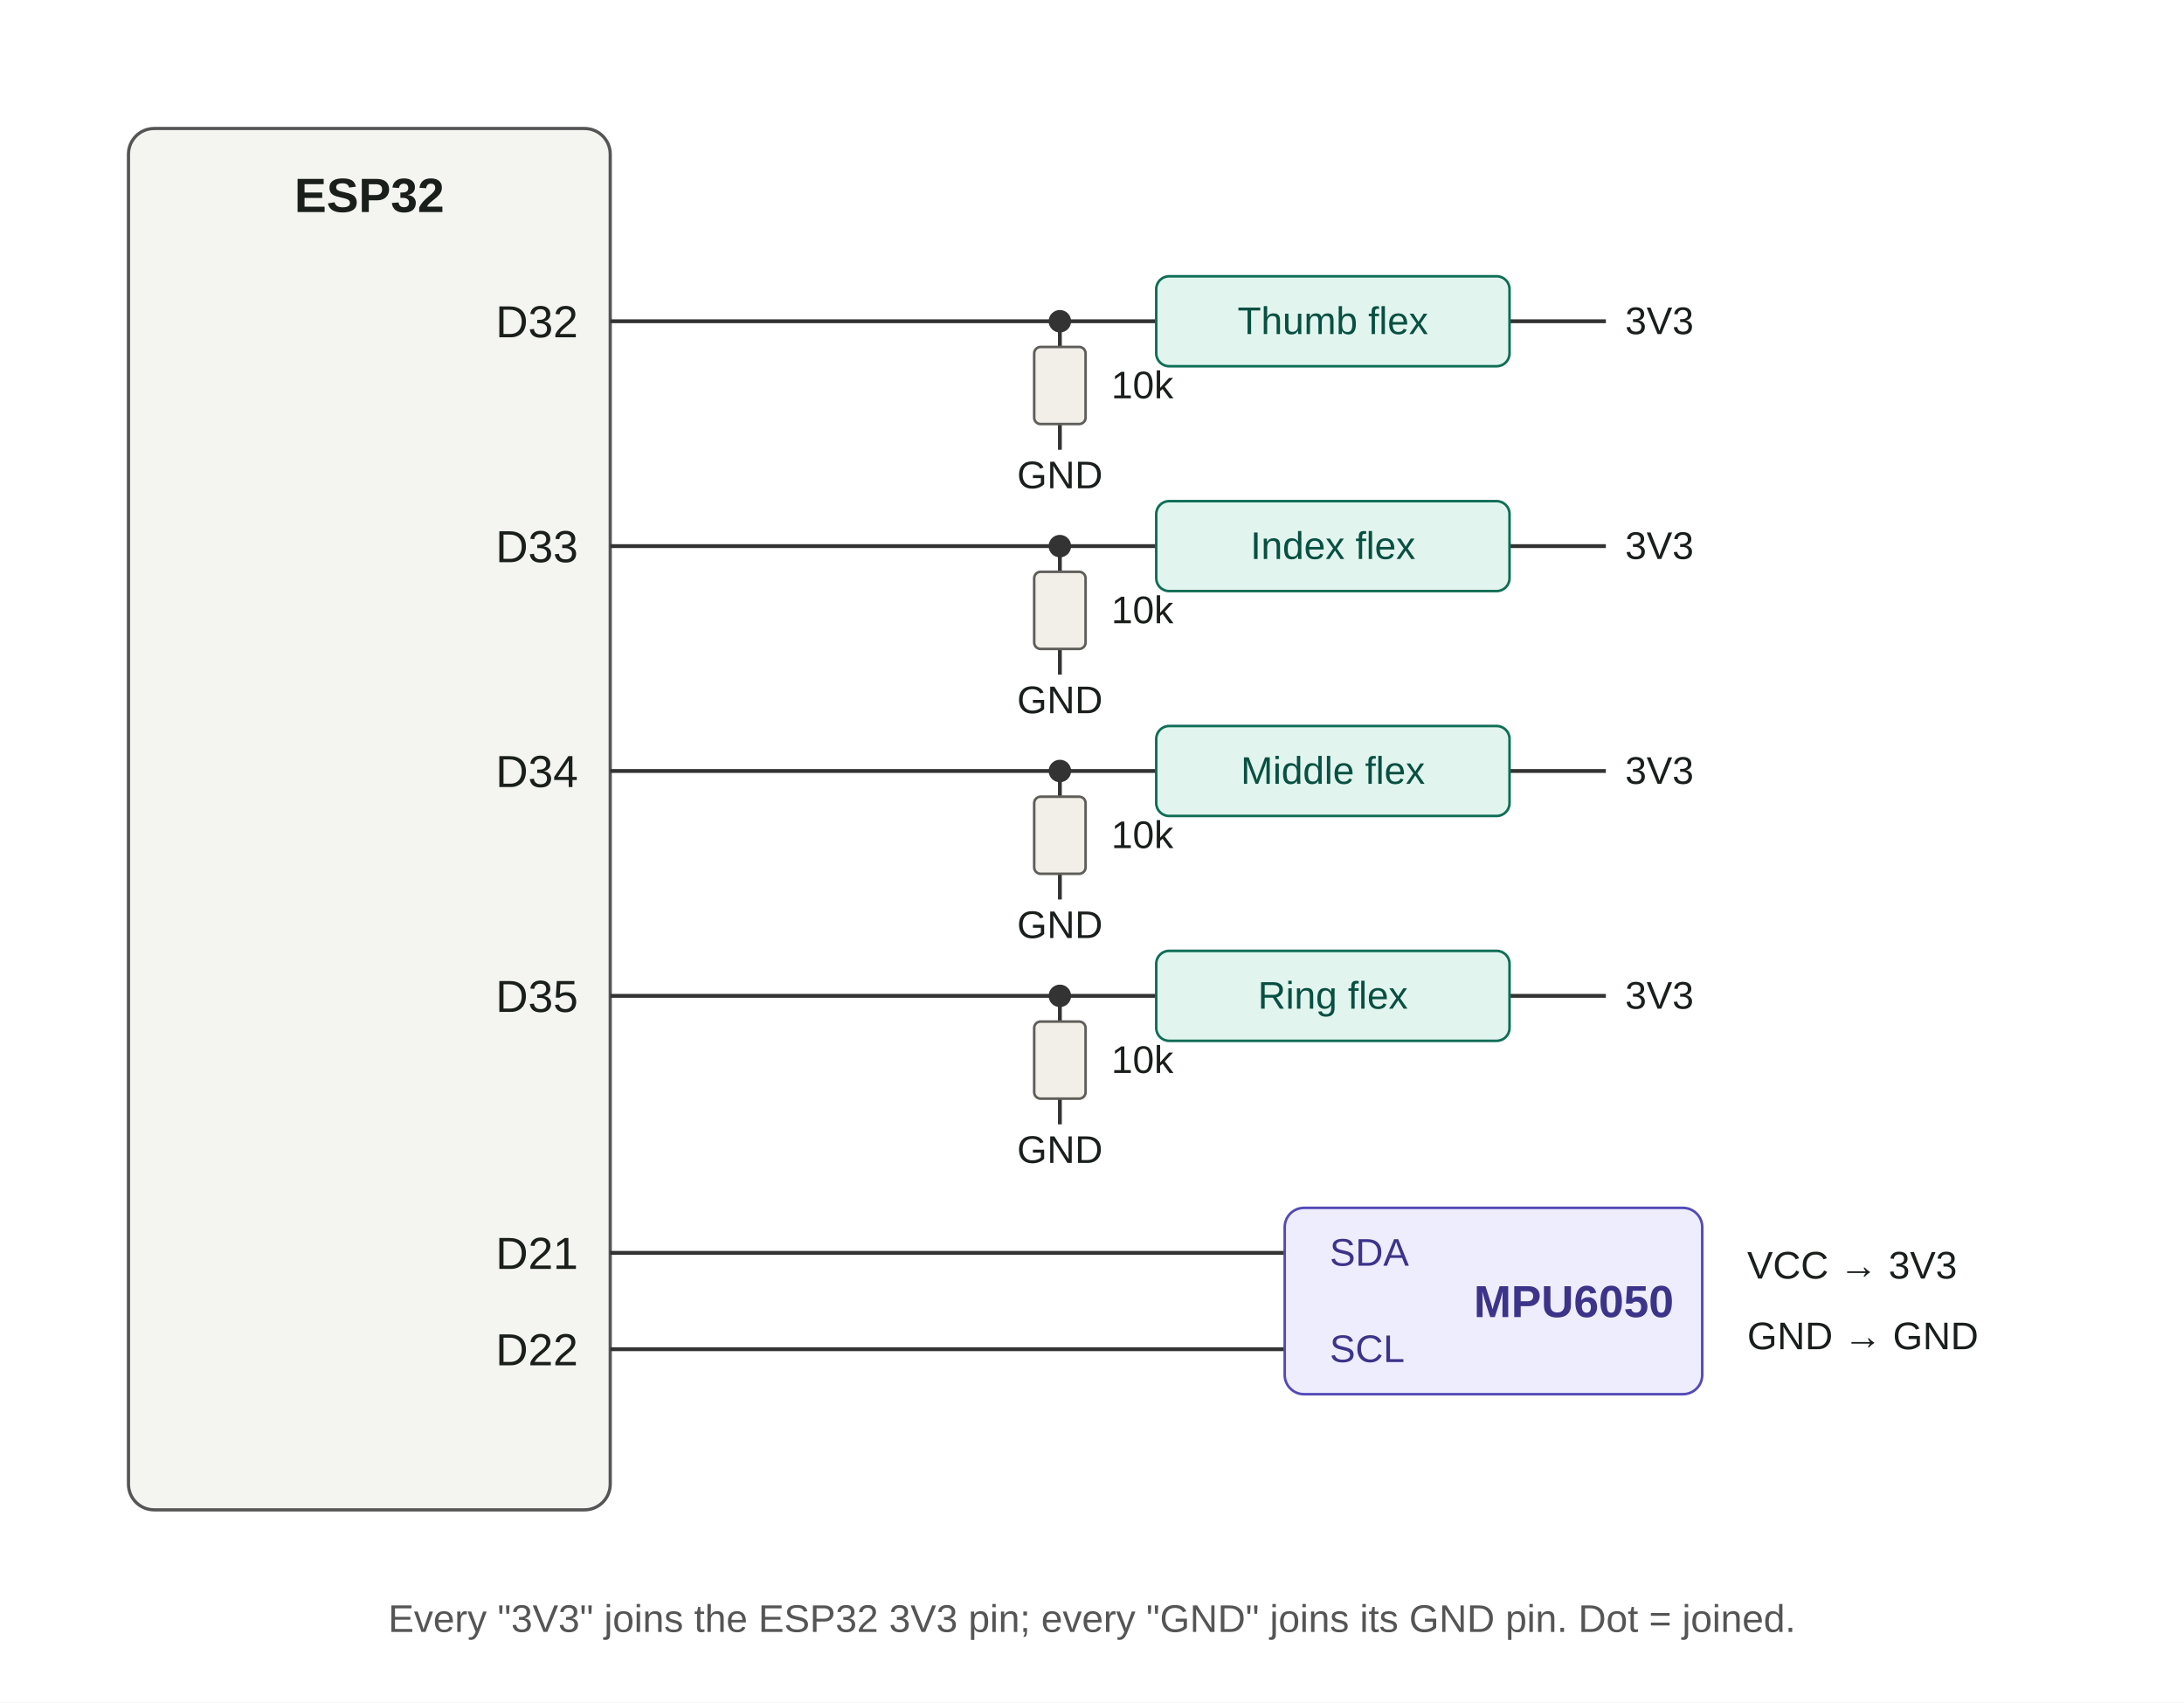
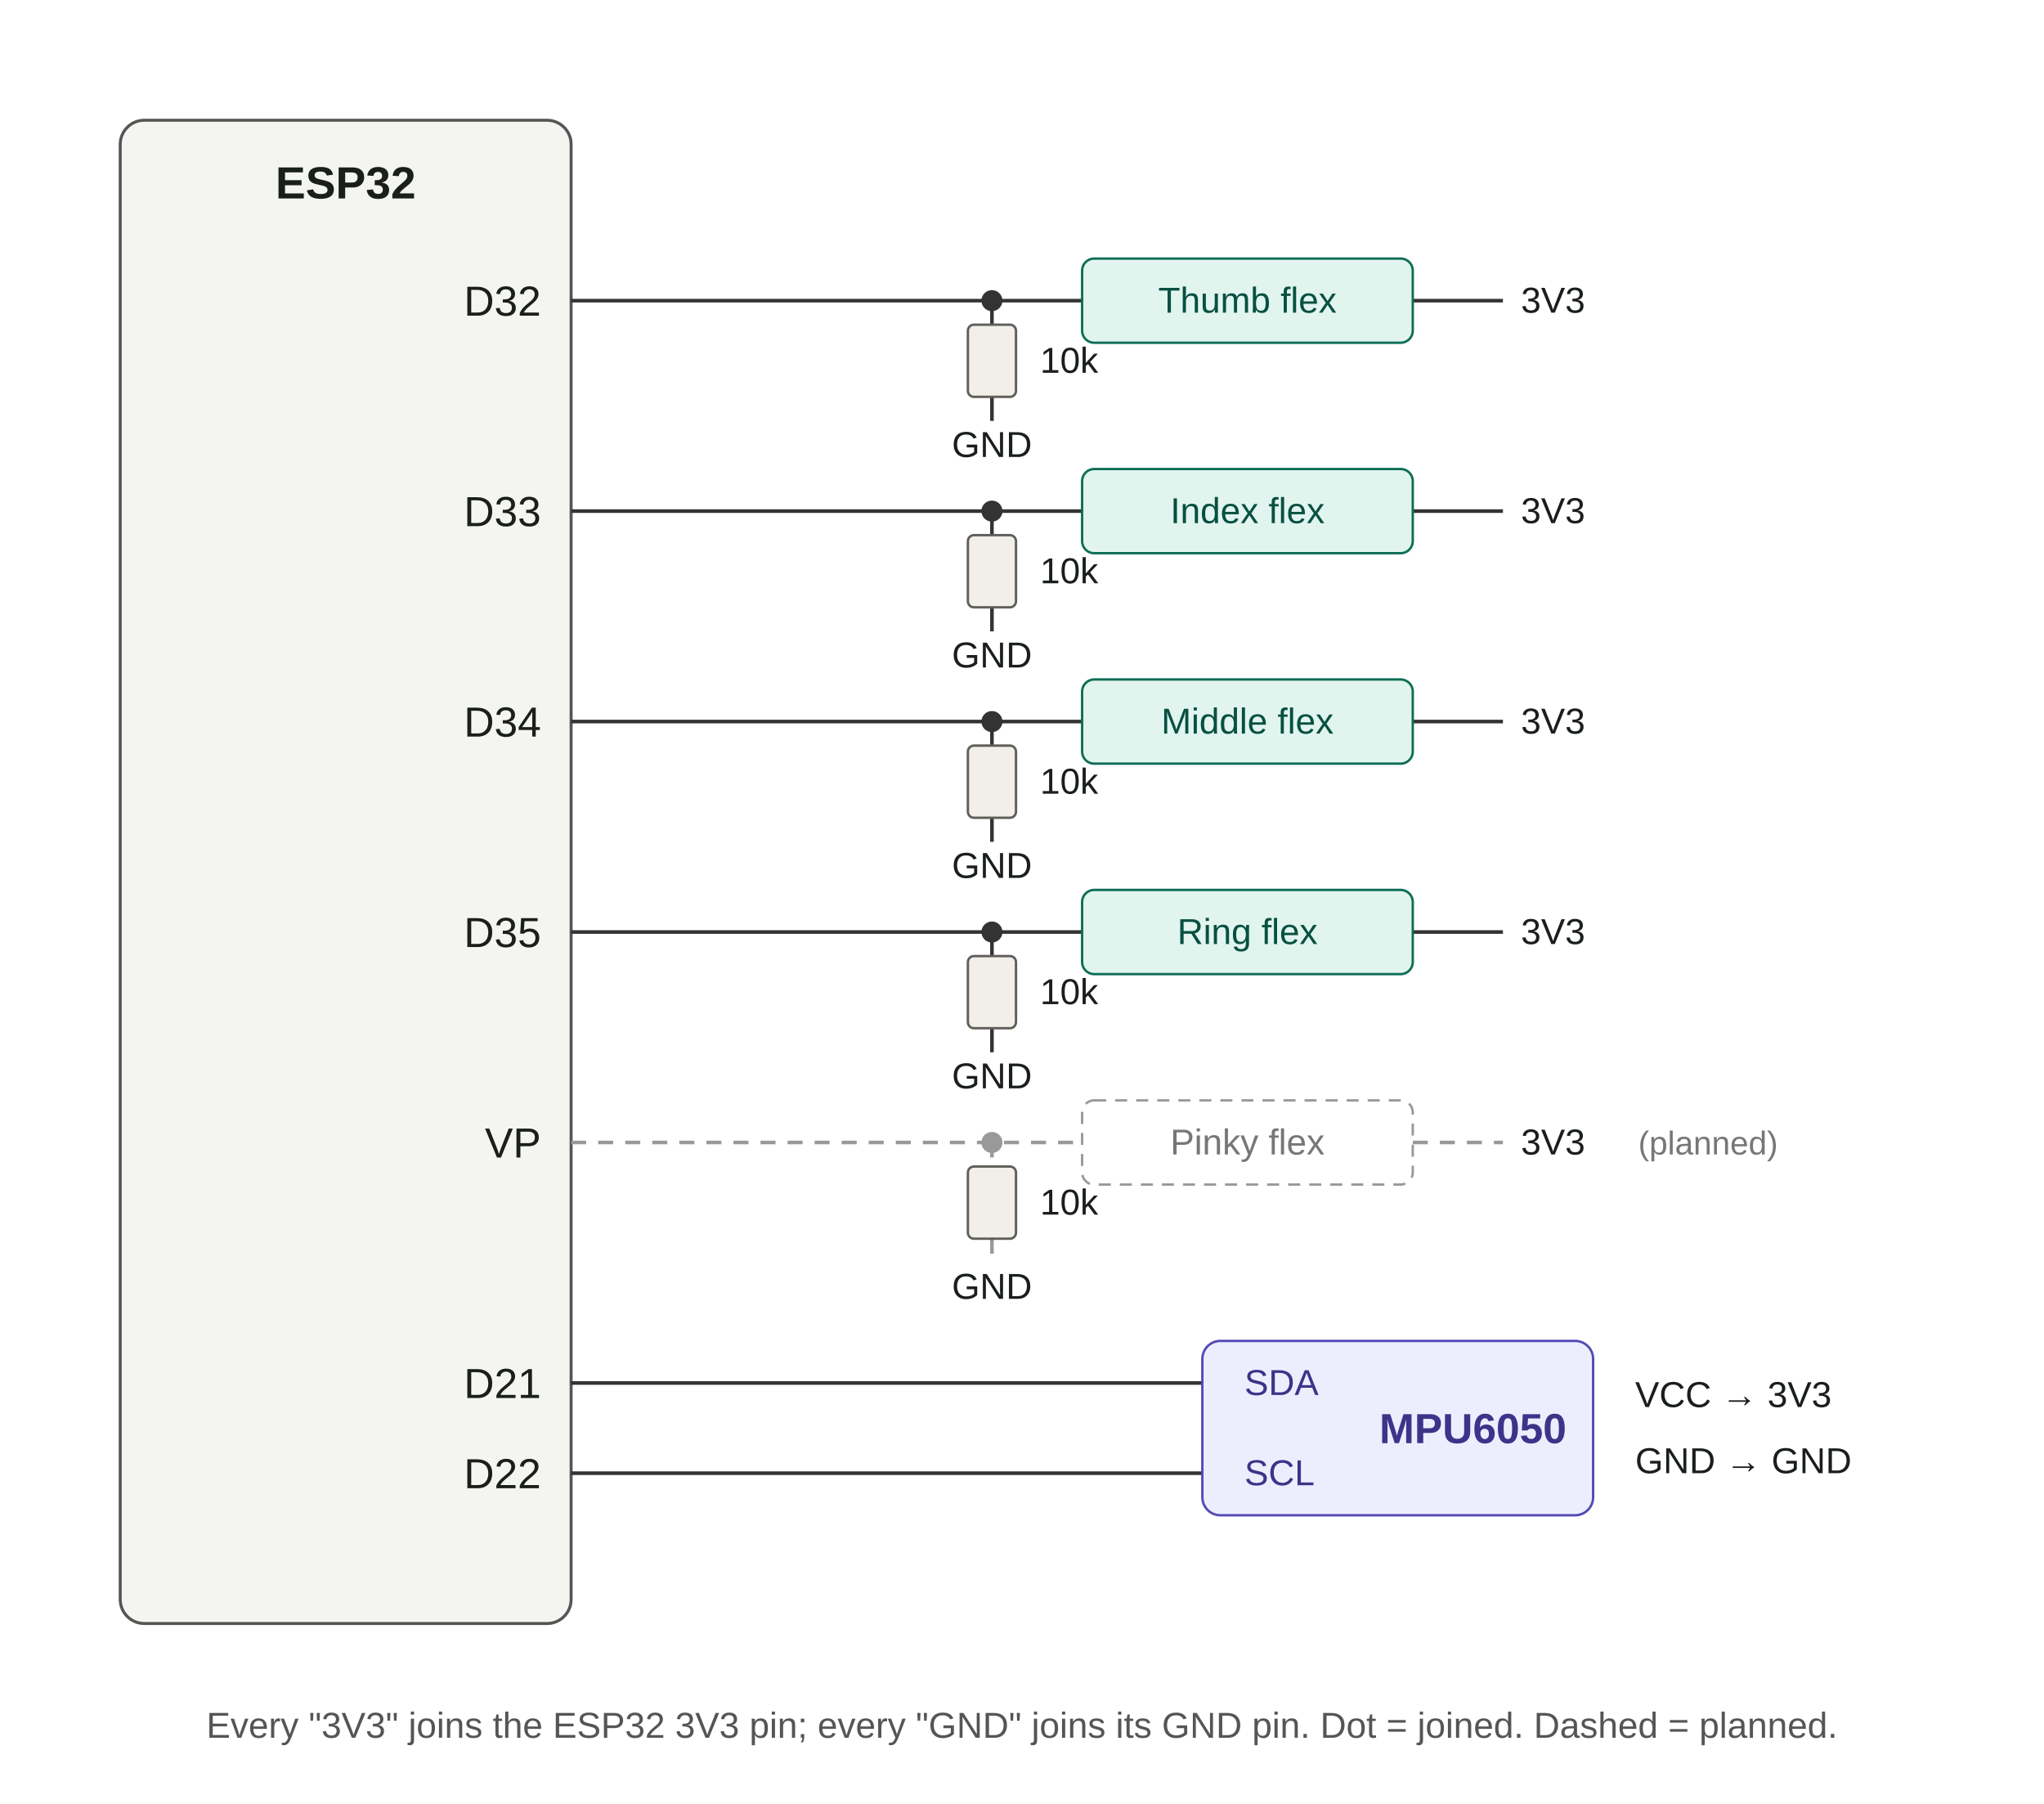
- <svg xmlns="http://www.w3.org/2000/svg" width="680" height="530" viewBox="0 0 680 530" font-family="Arial,Helvetica,sans-serif">
-   <rect width="680" height="530" fill="#FFFFFF" />
-   <rect x="40" y="40" width="150" height="430" rx="8" fill="#F4F5F1" stroke="#555" stroke-width="1" />
+ <svg xmlns="http://www.w3.org/2000/svg" width="680" height="600" viewBox="0 0 680 600" font-family="Arial,Helvetica,sans-serif">
+   <rect width="680" height="600" fill="#FFFFFF" />
+   <rect x="40" y="40" width="150" height="500" rx="8" fill="#F4F5F1" stroke="#555" stroke-width="1" />
  <text x="115" y="66" font-size="15" font-weight="bold" text-anchor="middle" fill="#1A1F1C">ESP32</text>
  <text x="180" y="105" font-size="14" text-anchor="end" fill="#1A1F1C">D32</text>
  <path d="M190 100H360M470 100H500M330 100V108M330 132V140" fill="none" stroke="#333" stroke-width="1.2" />
  <circle cx="330" cy="100" r="3.5" fill="#333" />
  <rect x="360" y="86" width="110" height="28" rx="4" fill="#E1F5EE" stroke="#0F6E56" stroke-width="0.8" />
  <text x="415" y="104" font-size="12" text-anchor="middle" fill="#085041">Thumb flex</text>
  <text x="506" y="104" font-size="12" fill="#1A1F1C">3V3</text>
  <rect x="322" y="108" width="16" height="24" rx="2" fill="#F1EFE8" stroke="#5F5E5A" stroke-width="0.8" />
  <text x="346" y="124" font-size="12" fill="#1A1F1C">10k</text>
  <text x="330" y="152" font-size="12" text-anchor="middle" fill="#1A1F1C">GND</text>
  <text x="180" y="175" font-size="14" text-anchor="end" fill="#1A1F1C">D33</text>
  <path d="M190 170H360M470 170H500M330 170V178M330 202V210" fill="none" stroke="#333" stroke-width="1.2" />
  <circle cx="330" cy="170" r="3.5" fill="#333" />
  <rect x="360" y="156" width="110" height="28" rx="4" fill="#E1F5EE" stroke="#0F6E56" stroke-width="0.8" />
  <text x="415" y="174" font-size="12" text-anchor="middle" fill="#085041">Index flex</text>
  <text x="506" y="174" font-size="12" fill="#1A1F1C">3V3</text>
  <rect x="322" y="178" width="16" height="24" rx="2" fill="#F1EFE8" stroke="#5F5E5A" stroke-width="0.8" />
  <text x="346" y="194" font-size="12" fill="#1A1F1C">10k</text>
  <text x="330" y="222" font-size="12" text-anchor="middle" fill="#1A1F1C">GND</text>
  <text x="180" y="245" font-size="14" text-anchor="end" fill="#1A1F1C">D34</text>
  <path d="M190 240H360M470 240H500M330 240V248M330 272V280" fill="none" stroke="#333" stroke-width="1.2" />
  <circle cx="330" cy="240" r="3.5" fill="#333" />
  <rect x="360" y="226" width="110" height="28" rx="4" fill="#E1F5EE" stroke="#0F6E56" stroke-width="0.8" />
  <text x="415" y="244" font-size="12" text-anchor="middle" fill="#085041">Middle flex</text>
  <text x="506" y="244" font-size="12" fill="#1A1F1C">3V3</text>
  <rect x="322" y="248" width="16" height="24" rx="2" fill="#F1EFE8" stroke="#5F5E5A" stroke-width="0.8" />
  <text x="346" y="264" font-size="12" fill="#1A1F1C">10k</text>
  <text x="330" y="292" font-size="12" text-anchor="middle" fill="#1A1F1C">GND</text>
  <text x="180" y="315" font-size="14" text-anchor="end" fill="#1A1F1C">D35</text>
  <path d="M190 310H360M470 310H500M330 310V318M330 342V350" fill="none" stroke="#333" stroke-width="1.2" />
  <circle cx="330" cy="310" r="3.5" fill="#333" />
  <rect x="360" y="296" width="110" height="28" rx="4" fill="#E1F5EE" stroke="#0F6E56" stroke-width="0.8" />
  <text x="415" y="314" font-size="12" text-anchor="middle" fill="#085041">Ring flex</text>
  <text x="506" y="314" font-size="12" fill="#1A1F1C">3V3</text>
  <rect x="322" y="318" width="16" height="24" rx="2" fill="#F1EFE8" stroke="#5F5E5A" stroke-width="0.8" />
  <text x="346" y="334" font-size="12" fill="#1A1F1C">10k</text>
  <text x="330" y="362" font-size="12" text-anchor="middle" fill="#1A1F1C">GND</text>
-   <text x="180" y="395" font-size="14" text-anchor="end" fill="#1A1F1C">D21</text>
-   <text x="180" y="425" font-size="14" text-anchor="end" fill="#1A1F1C">D22</text>
-   <path d="M190 390H400M190 420H400" fill="none" stroke="#333" stroke-width="1.2" />
-   <rect x="400" y="376" width="130" height="58" rx="6" fill="#EEEDFE" stroke="#534AB7" stroke-width="0.8" />
-   <text x="414" y="394" font-size="12" fill="#3C3489">SDA</text>
-   <text x="414" y="424" font-size="12" fill="#3C3489">SCL</text>
-   <text x="490" y="410" font-size="14" font-weight="bold" text-anchor="middle" fill="#3C3489">MPU6050</text>
-   <text x="544" y="398" font-size="12" fill="#1A1F1C">VCC → 3V3</text>
-   <text x="544" y="420" font-size="12" fill="#1A1F1C">GND → GND</text>
-   <text x="340" y="508" font-size="12" text-anchor="middle" fill="#555">Every "3V3" joins the ESP32 3V3 pin; every "GND" joins its GND pin. Dot = joined.</text>
+   <text x="180" y="385" font-size="14" text-anchor="end" fill="#1A1F1C">VP</text>
+   <path d="M190 380H360M470 380H500M330 380V388M330 412V420" fill="none" stroke="#999" stroke-width="1.2" stroke-dasharray="5 4" />
+   <circle cx="330" cy="380" r="3.5" fill="#999" />
+   <rect x="360" y="366" width="110" height="28" rx="4" fill="#FFFFFF" stroke="#999" stroke-width="0.8" stroke-dasharray="4 3" />
+   <text x="415" y="384" font-size="12" text-anchor="middle" fill="#777">Pinky flex</text>
+   <text x="545" y="384" font-size="11" fill="#777">(planned)</text>
+   <text x="506" y="384" font-size="12" fill="#1A1F1C">3V3</text>
+   <rect x="322" y="388" width="16" height="24" rx="2" fill="#F1EFE8" stroke="#5F5E5A" stroke-width="0.8" />
+   <text x="346" y="404" font-size="12" fill="#1A1F1C">10k</text>
+   <text x="330" y="432" font-size="12" text-anchor="middle" fill="#1A1F1C">GND</text>
+   <text x="180" y="465" font-size="14" text-anchor="end" fill="#1A1F1C">D21</text>
+   <text x="180" y="495" font-size="14" text-anchor="end" fill="#1A1F1C">D22</text>
+   <path d="M190 460H400M190 490H400" fill="none" stroke="#333" stroke-width="1.2" />
+   <rect x="400" y="446" width="130" height="58" rx="6" fill="#EEEDFE" stroke="#534AB7" stroke-width="0.8" />
+   <text x="414" y="464" font-size="12" fill="#3C3489">SDA</text>
+   <text x="414" y="494" font-size="12" fill="#3C3489">SCL</text>
+   <text x="490" y="480" font-size="14" font-weight="bold" text-anchor="middle" fill="#3C3489">MPU6050</text>
+   <text x="544" y="468" font-size="12" fill="#1A1F1C">VCC → 3V3</text>
+   <text x="544" y="490" font-size="12" fill="#1A1F1C">GND → GND</text>
+   <text x="340" y="578" font-size="12" text-anchor="middle" fill="#555">Every "3V3" joins the ESP32 3V3 pin; every "GND" joins its GND pin. Dot = joined. Dashed = planned.</text>
</svg>
